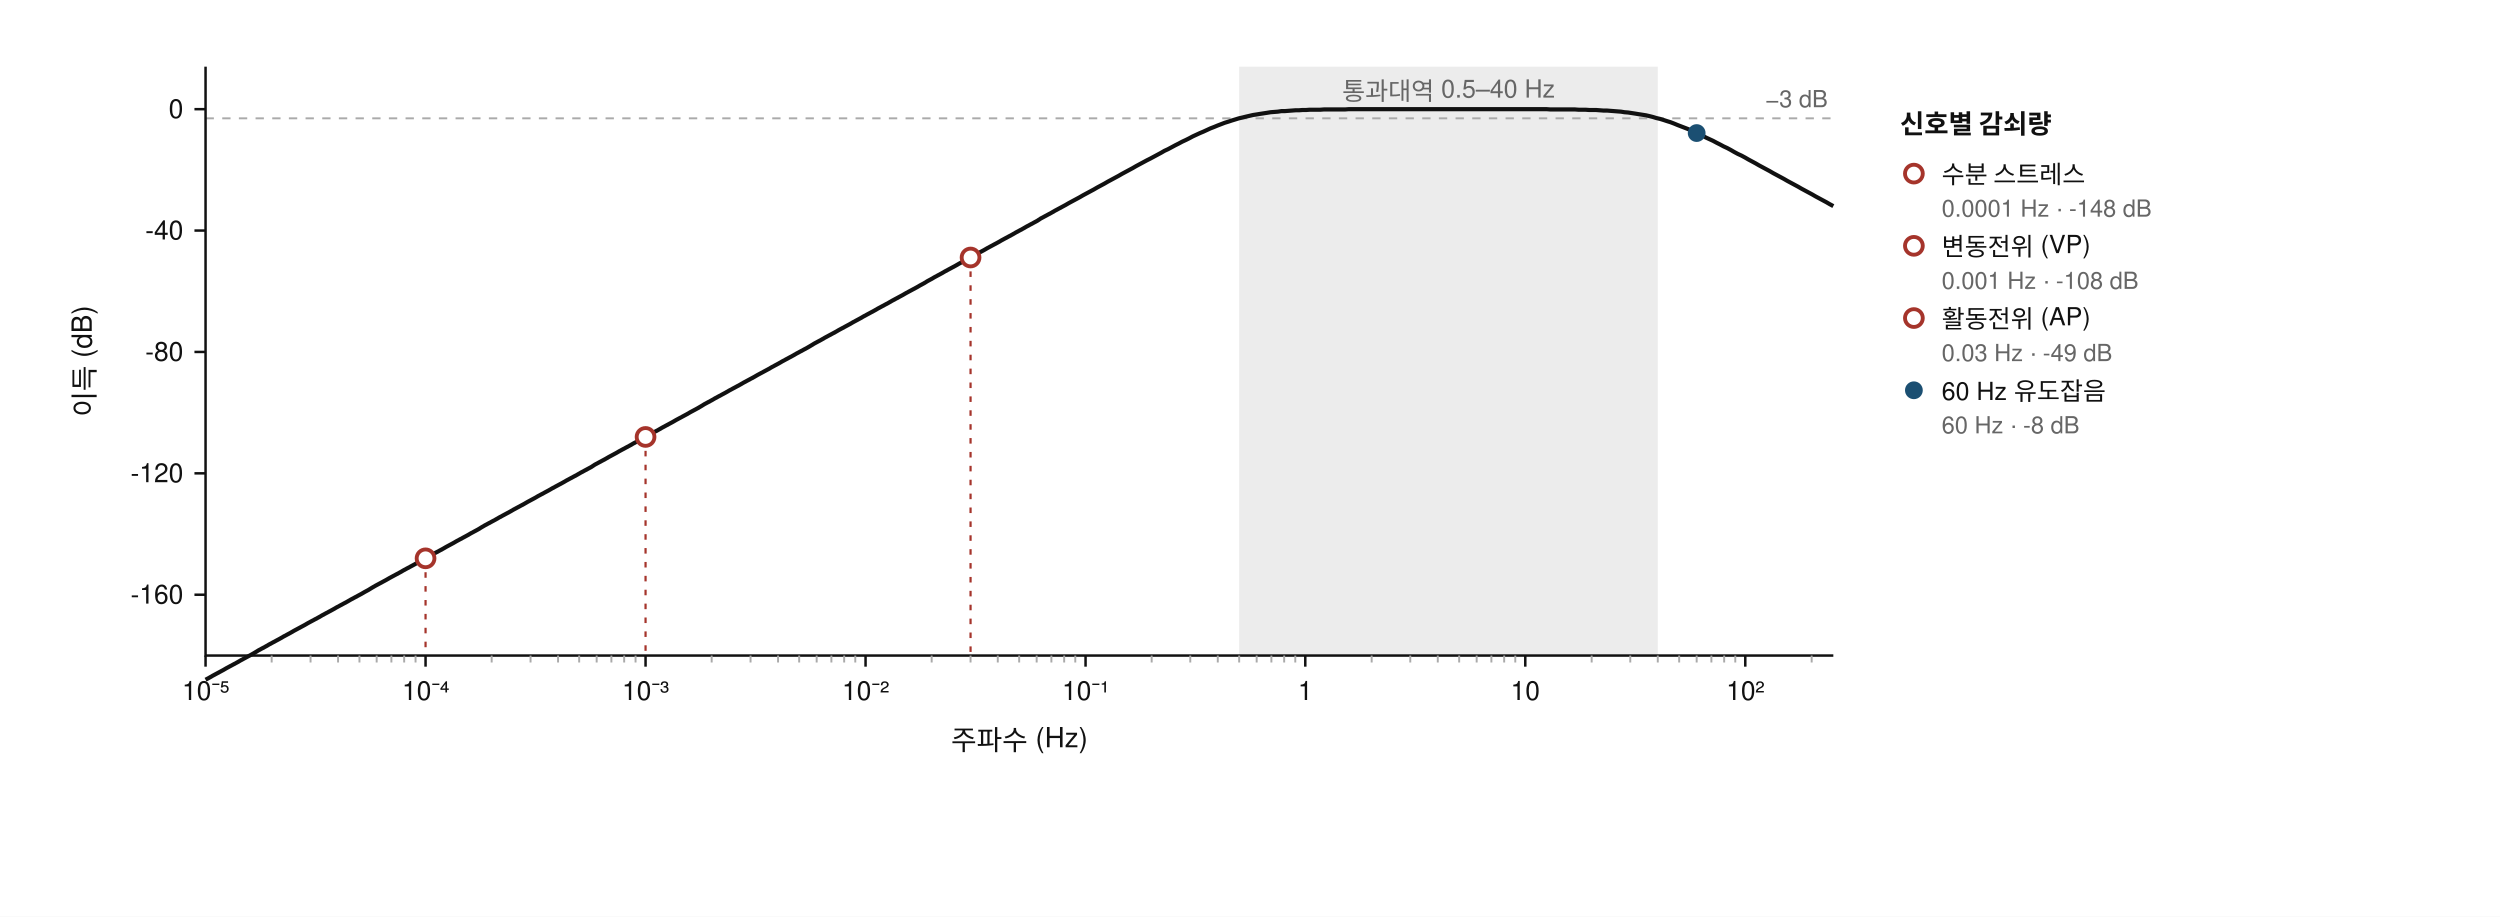
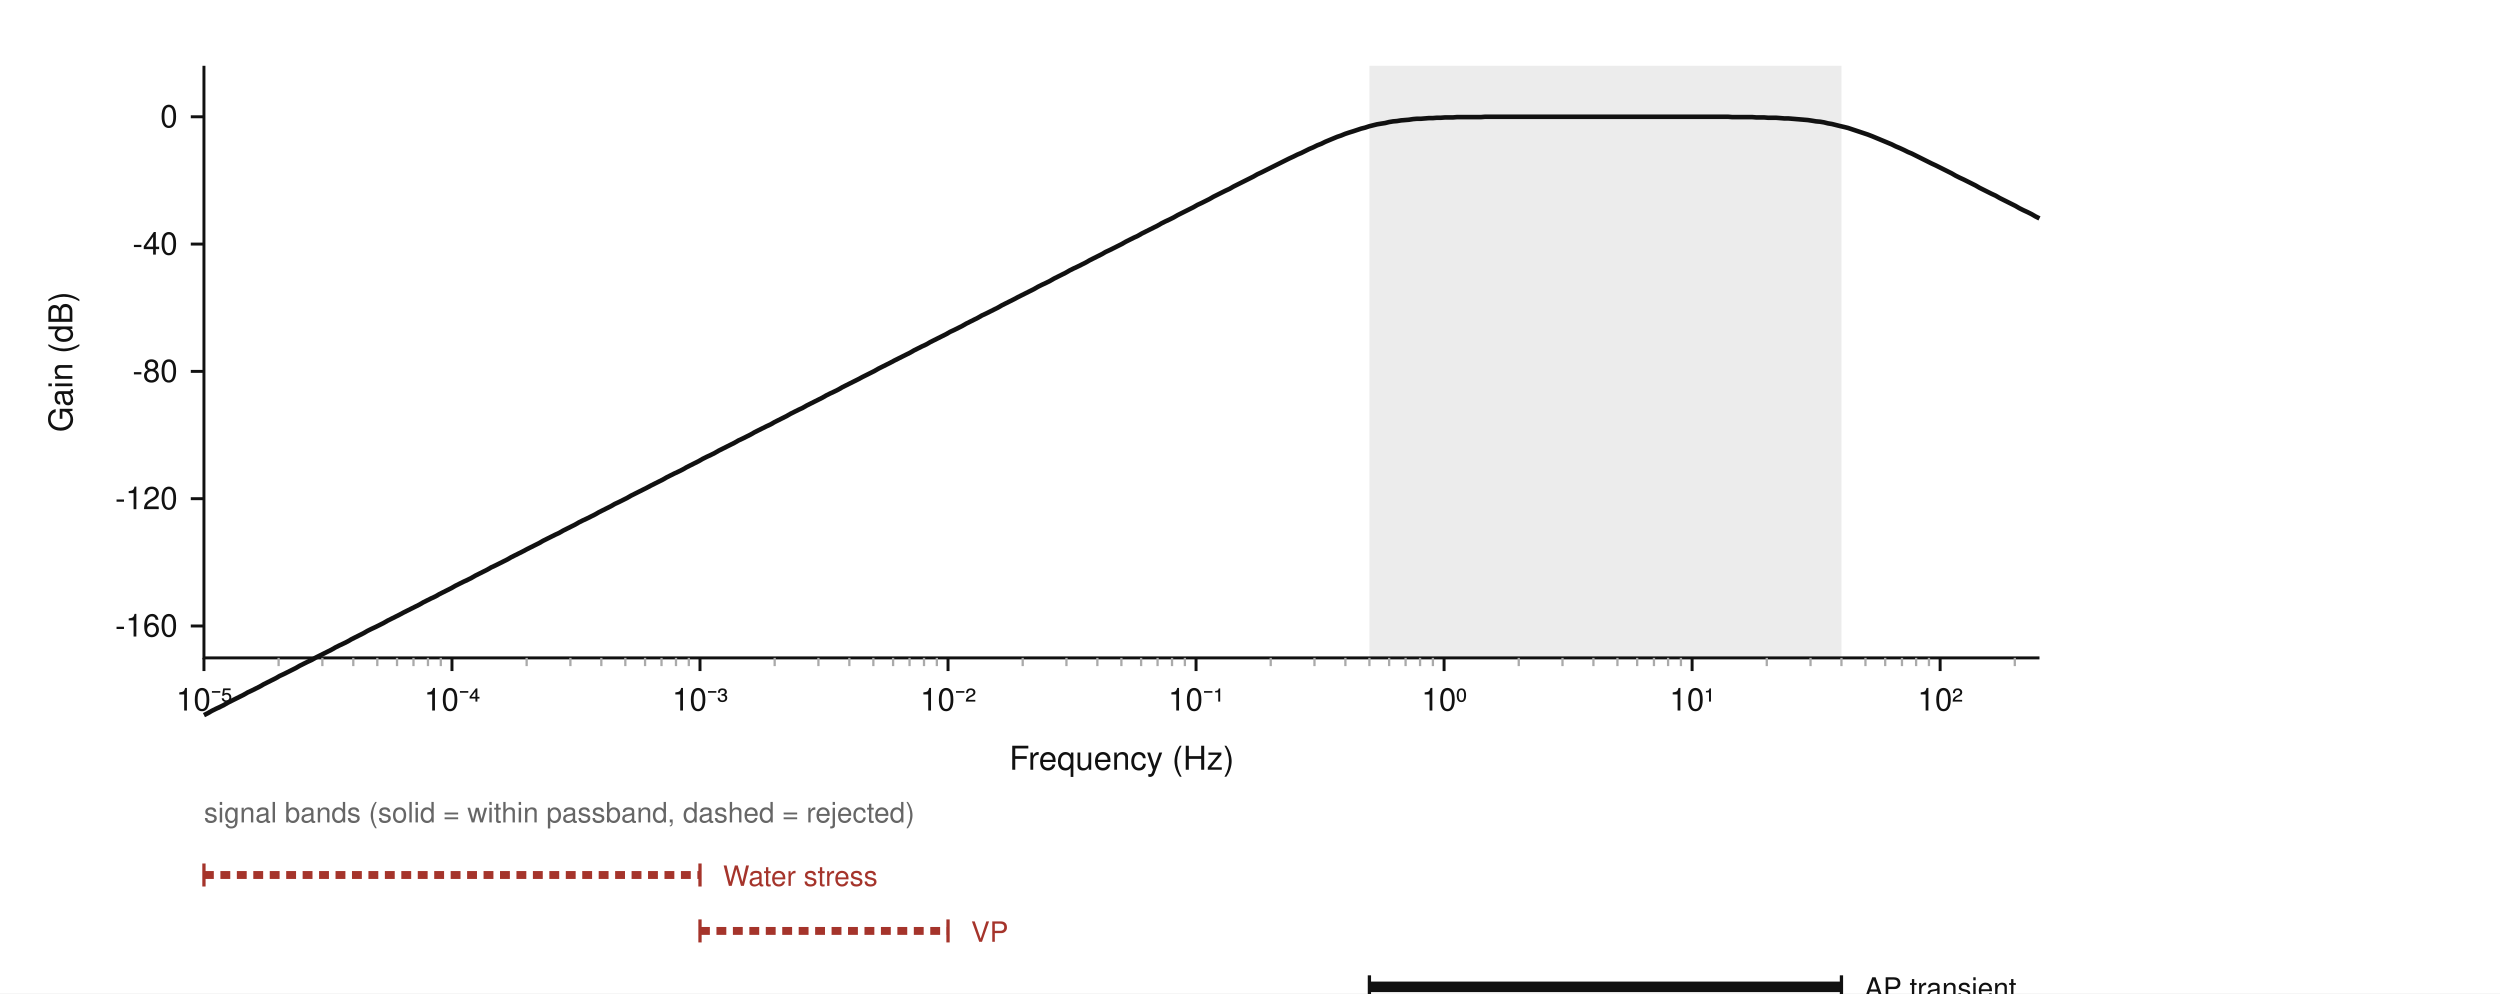
- <svg xmlns="http://www.w3.org/2000/svg" viewBox="0 0 900 330" role="img" aria-label="AD8232 아날로그 필터의 주파수 응답">
-   <rect x="0" y="0" width="900" height="330" fill="#ffffff" />
+ <svg xmlns="http://www.w3.org/2000/svg" viewBox="0 0 760 302" role="img" aria-label="AD8232 filter response and plant signal bands">
+   <rect x="0" y="0" width="760" height="302" fill="#ffffff" />
  <g font-family="'Helvetica Neue',Helvetica,Arial,'Malgun Gothic',sans-serif" fill="#111111">
-     <rect x="446.1" y="24" width="150.7" height="212" fill="#ececec" />
-     <text x="521.5" y="36" font-size="9" fill="#666666" text-anchor="middle">통과대역 0.5–40 Hz</text>
-     <line x1="74" y1="42.6" x2="660" y2="42.6" stroke="#aaaaaa" stroke-width="0.7" stroke-dasharray="3 3" />
-     <text x="658" y="38.6" font-size="8.5" fill="#666666" text-anchor="end">−3 dB</text>
-     <polyline points="74.0,244.7 75.3,244.0 76.5,243.3 77.8,242.6 79.1,241.9 80.4,241.2 81.6,240.5 82.9,239.8 84.2,239.1 85.5,238.4 86.7,237.7 88.0,237.0 89.3,236.3 90.6,235.6 91.8,234.9 93.1,234.1 94.4,233.4 95.7,232.7 96.9,232.0 98.2,231.3 99.5,230.6 100.8,229.9 102.0,229.2 103.3,228.5 104.6,227.8 105.8,227.1 107.1,226.4 108.4,225.7 109.7,225.0 110.9,224.3 112.2,223.6 113.5,222.9 114.8,222.2 116.0,221.5 117.3,220.8 118.6,220.1 119.9,219.4 121.1,218.7 122.4,218.0 123.7,217.3 125.0,216.6 126.2,215.9 127.5,215.2 128.8,214.5 130.1,213.8 131.3,213.1 132.6,212.4 133.9,211.6 135.1,210.9 136.4,210.2 137.7,209.5 139.0,208.8 140.2,208.1 141.5,207.4 142.8,206.7 144.1,206.0 145.3,205.3 146.6,204.6 147.9,203.9 149.2,203.2 150.4,202.5 151.7,201.8 153.0,201.1 154.3,200.4 155.5,199.7 156.8,199.0 158.1,198.3 159.4,197.6 160.6,196.9 161.9,196.2 163.2,195.5 164.4,194.8 165.7,194.1 167.0,193.4 168.3,192.7 169.5,192.0 170.8,191.3 172.1,190.6 173.4,189.8 174.6,189.1 175.9,188.4 177.2,187.7 178.5,187.0 179.7,186.3 181.0,185.6 182.3,184.9 183.6,184.2 184.8,183.5 186.1,182.8 187.4,182.1 188.7,181.4 189.9,180.7 191.2,180.0 192.5,179.3 193.7,178.6 195.0,177.9 196.3,177.2 197.6,176.5 198.8,175.8 200.1,175.1 201.4,174.4 202.7,173.7 203.9,173.0 205.2,172.3 206.5,171.6 207.8,170.9 209.0,170.2 210.3,169.5 211.6,168.8 212.9,168.1 214.1,167.3 215.4,166.6 216.7,165.9 218.0,165.2 219.2,164.5 220.5,163.8 221.8,163.1 223.0,162.4 224.3,161.7 225.6,161.0 226.9,160.3 228.1,159.6 229.4,158.9 230.7,158.2 232.0,157.5 233.2,156.8 234.5,156.1 235.8,155.4 237.1,154.7 238.3,154.0 239.6,153.3 240.9,152.6 242.2,151.9 243.4,151.2 244.7,150.5 246.0,149.8 247.3,149.1 248.5,148.4 249.8,147.7 251.1,147.0 252.3,146.3 253.6,145.5 254.9,144.8 256.2,144.1 257.4,143.4 258.7,142.7 260.0,142.0 261.3,141.3 262.5,140.6 263.8,139.9 265.1,139.2 266.4,138.5 267.6,137.8 268.9,137.1 270.2,136.4 271.5,135.7 272.7,135.0 274.0,134.3 275.3,133.6 276.6,132.9 277.8,132.2 279.1,131.5 280.4,130.8 281.6,130.1 282.9,129.4 284.2,128.7 285.5,128.0 286.7,127.3 288.0,126.6 289.3,125.9 290.6,125.2 291.8,124.5 293.1,123.7 294.4,123.0 295.7,122.3 296.9,121.6 298.2,120.9 299.5,120.2 300.8,119.5 302.0,118.8 303.3,118.1 304.6,117.4 305.9,116.7 307.1,116.0 308.4,115.3 309.7,114.6 310.9,113.9 312.2,113.2 313.5,112.5 314.8,111.8 316.0,111.1 317.3,110.4 318.6,109.7 319.9,109.0 321.1,108.3 322.4,107.6 323.7,106.9 325.0,106.2 326.2,105.5 327.5,104.8 328.8,104.1 330.1,103.4 331.3,102.7 332.6,102.0 333.9,101.2 335.2,100.5 336.4,99.8 337.7,99.1 339.0,98.4 340.2,97.7 341.5,97.0 342.8,96.3 344.1,95.6 345.3,94.9 346.6,94.2 347.9,93.5 349.2,92.8 350.4,92.1 351.7,91.4 353.0,90.7 354.3,90.0 355.5,89.3 356.8,88.6 358.1,87.9 359.4,87.2 360.6,86.5 361.9,85.8 363.2,85.1 364.5,84.4 365.7,83.7 367.0,83.0 368.3,82.3 369.5,81.6 370.8,80.9 372.1,80.2 373.4,79.5 374.6,78.7 375.9,78.0 377.2,77.3 378.5,76.6 379.7,75.9 381.0,75.2 382.3,74.5 383.6,73.8 384.8,73.1 386.1,72.4 387.4,71.7 388.7,71.0 389.9,70.3 391.2,69.6 392.5,68.9 393.8,68.2 395.0,67.5 396.3,66.8 397.6,66.1 398.8,65.4 400.1,64.7 401.4,64.0 402.7,63.3 403.9,62.6 405.2,61.9 406.5,61.2 407.8,60.5 409.0,59.8 410.3,59.1 411.6,58.4 412.9,57.7 414.1,57.1 415.4,56.4 416.7,55.7 418.0,55.0 419.2,54.3 420.5,53.7 421.8,53.0 423.1,52.3 424.3,51.7 425.6,51.0 426.9,50.4 428.1,49.8 429.4,49.1 430.7,48.5 432.0,47.9 433.2,47.4 434.5,46.8 435.8,46.2 437.1,45.7 438.3,45.2 439.6,44.7 440.9,44.2 442.2,43.8 443.4,43.4 444.7,43.0 446.0,42.6 447.3,42.3 448.5,42.0 449.8,41.7 451.1,41.4 452.4,41.2 453.6,41.0 454.9,40.8 456.2,40.6 457.4,40.4 458.7,40.3 460.0,40.2 461.3,40.0 462.5,40.0 463.8,39.9 465.1,39.8 466.4,39.7 467.6,39.7 468.9,39.6 470.2,39.6 471.5,39.5 472.7,39.5 474.0,39.5 475.3,39.5 476.6,39.4 477.8,39.4 479.1,39.4 480.4,39.4 481.7,39.4 482.9,39.4 484.2,39.4 485.5,39.3 486.7,39.3 488.0,39.3 489.3,39.3 490.6,39.3 491.8,39.3 493.1,39.3 494.4,39.3 495.7,39.3 496.9,39.3 498.2,39.3 499.5,39.3 500.8,39.3 502.0,39.3 503.3,39.3 504.6,39.3 505.9,39.3 507.1,39.3 508.4,39.3 509.7,39.3 511.0,39.3 512.2,39.3 513.5,39.3 514.8,39.3 516.0,39.3 517.3,39.3 518.6,39.3 519.9,39.3 521.1,39.3 522.4,39.3 523.7,39.3 525.0,39.3 526.2,39.3 527.5,39.3 528.8,39.3 530.1,39.3 531.3,39.3 532.6,39.3 533.9,39.3 535.2,39.3 536.4,39.3 537.7,39.3 539.0,39.3 540.3,39.3 541.5,39.3 542.8,39.3 544.1,39.3 545.3,39.3 546.6,39.3 547.9,39.3 549.2,39.3 550.4,39.3 551.7,39.3 553.0,39.3 554.3,39.3 555.5,39.3 556.8,39.3 558.1,39.4 559.4,39.4 560.6,39.4 561.9,39.4 563.2,39.4 564.5,39.4 565.7,39.4 567.0,39.4 568.3,39.5 569.6,39.5 570.8,39.5 572.1,39.6 573.4,39.6 574.6,39.6 575.9,39.7 577.2,39.8 578.5,39.8 579.7,39.9 581.0,40.0 582.3,40.1 583.6,40.2 584.8,40.4 586.1,40.5 587.4,40.7 588.7,40.9 589.9,41.1 591.2,41.3 592.5,41.5 593.8,41.8 595.0,42.1 596.3,42.5 597.6,42.8 598.9,43.2 600.1,43.6 601.4,44.0 602.7,44.5 603.9,45.0 605.2,45.5 606.5,46.0 607.8,46.5 609.0,47.1 610.3,47.7 611.6,48.2 612.9,48.8 614.1,49.5 615.4,50.1 616.7,50.7 618.0,51.4 619.2,52.0 620.5,52.7 621.8,53.3 623.1,54.0 624.3,54.7 625.6,55.4 626.9,56.0 628.2,56.7 629.4,57.4 630.7,58.1 632.0,58.8 633.2,59.5 634.5,60.2 635.8,60.9 637.1,61.6 638.3,62.3 639.6,63.0 640.9,63.7 642.2,64.4 643.4,65.1 644.7,65.8 646.0,66.5 647.3,67.2 648.5,67.9 649.8,68.6 651.1,69.3 652.4,70.0 653.6,70.7 654.9,71.4 656.2,72.1 657.5,72.8 658.7,73.5 660.0,74.2" fill="none" stroke="#111111" stroke-width="1.5" />
-     <line x1="153.2" y1="201.0" x2="153.2" y2="236" stroke="#a5342b" stroke-width="0.8" stroke-dasharray="2 3" />
-     <circle cx="153.2" cy="201.0" r="3.2" fill="#fff" stroke="#a5342b" stroke-width="1.4" />
-     <line x1="232.4" y1="157.3" x2="232.4" y2="236" stroke="#a5342b" stroke-width="0.8" stroke-dasharray="2 3" />
-     <circle cx="232.4" cy="157.3" r="3.2" fill="#fff" stroke="#a5342b" stroke-width="1.4" />
-     <line x1="349.4" y1="92.7" x2="349.4" y2="236" stroke="#a5342b" stroke-width="0.8" stroke-dasharray="2 3" />
-     <circle cx="349.4" cy="92.7" r="3.2" fill="#fff" stroke="#a5342b" stroke-width="1.4" />
-     <circle cx="610.8" cy="47.9" r="3.2" fill="#1b4f72" />
-     <path d="M74,24 L74,236 L660,236" fill="none" stroke="#111111" stroke-width="0.9" />
-     <line x1="74.0" y1="236" x2="74.0" y2="240" stroke="#111111" stroke-width="0.9" />
-     <text x="74.0" y="252" font-size="9.5" fill="#111111" text-anchor="middle">10⁻⁵</text>
-     <line x1="153.2" y1="236" x2="153.2" y2="240" stroke="#111111" stroke-width="0.9" />
-     <text x="153.2" y="252" font-size="9.5" fill="#111111" text-anchor="middle">10⁻⁴</text>
-     <line x1="232.4" y1="236" x2="232.4" y2="240" stroke="#111111" stroke-width="0.9" />
-     <text x="232.4" y="252" font-size="9.5" fill="#111111" text-anchor="middle">10⁻³</text>
-     <line x1="311.6" y1="236" x2="311.6" y2="240" stroke="#111111" stroke-width="0.9" />
-     <text x="311.6" y="252" font-size="9.5" fill="#111111" text-anchor="middle">10⁻²</text>
-     <line x1="390.8" y1="236" x2="390.8" y2="240" stroke="#111111" stroke-width="0.9" />
-     <text x="390.8" y="252" font-size="9.5" fill="#111111" text-anchor="middle">10⁻¹</text>
-     <line x1="469.9" y1="236" x2="469.9" y2="240" stroke="#111111" stroke-width="0.9" />
-     <text x="469.9" y="252" font-size="9.5" fill="#111111" text-anchor="middle">1</text>
-     <line x1="549.1" y1="236" x2="549.1" y2="240" stroke="#111111" stroke-width="0.9" />
-     <text x="549.1" y="252" font-size="9.5" fill="#111111" text-anchor="middle">10</text>
-     <line x1="628.3" y1="236" x2="628.3" y2="240" stroke="#111111" stroke-width="0.9" />
-     <text x="628.3" y="252" font-size="9.5" fill="#111111" text-anchor="middle">10²</text>
-     <line x1="97.8" y1="236" x2="97.8" y2="238.5" stroke="#aaaaaa" stroke-width="0.7" />
-     <line x1="111.8" y1="236" x2="111.8" y2="238.5" stroke="#aaaaaa" stroke-width="0.7" />
-     <line x1="121.7" y1="236" x2="121.7" y2="238.5" stroke="#aaaaaa" stroke-width="0.7" />
-     <line x1="129.4" y1="236" x2="129.4" y2="238.5" stroke="#aaaaaa" stroke-width="0.7" />
-     <line x1="135.6" y1="236" x2="135.6" y2="238.5" stroke="#aaaaaa" stroke-width="0.7" />
-     <line x1="140.9" y1="236" x2="140.9" y2="238.5" stroke="#aaaaaa" stroke-width="0.7" />
-     <line x1="145.5" y1="236" x2="145.5" y2="238.5" stroke="#aaaaaa" stroke-width="0.7" />
-     <line x1="149.6" y1="236" x2="149.6" y2="238.5" stroke="#aaaaaa" stroke-width="0.7" />
-     <line x1="177.0" y1="236" x2="177.0" y2="238.5" stroke="#aaaaaa" stroke-width="0.7" />
-     <line x1="191.0" y1="236" x2="191.0" y2="238.5" stroke="#aaaaaa" stroke-width="0.7" />
-     <line x1="200.9" y1="236" x2="200.9" y2="238.5" stroke="#aaaaaa" stroke-width="0.7" />
-     <line x1="208.5" y1="236" x2="208.5" y2="238.5" stroke="#aaaaaa" stroke-width="0.7" />
-     <line x1="214.8" y1="236" x2="214.8" y2="238.5" stroke="#aaaaaa" stroke-width="0.7" />
-     <line x1="220.1" y1="236" x2="220.1" y2="238.5" stroke="#aaaaaa" stroke-width="0.7" />
-     <line x1="224.7" y1="236" x2="224.7" y2="238.5" stroke="#aaaaaa" stroke-width="0.7" />
-     <line x1="228.8" y1="236" x2="228.8" y2="238.5" stroke="#aaaaaa" stroke-width="0.7" />
-     <line x1="256.2" y1="236" x2="256.2" y2="238.5" stroke="#aaaaaa" stroke-width="0.7" />
-     <line x1="270.2" y1="236" x2="270.2" y2="238.5" stroke="#aaaaaa" stroke-width="0.7" />
-     <line x1="280.1" y1="236" x2="280.1" y2="238.5" stroke="#aaaaaa" stroke-width="0.7" />
-     <line x1="287.7" y1="236" x2="287.7" y2="238.5" stroke="#aaaaaa" stroke-width="0.7" />
-     <line x1="294.0" y1="236" x2="294.0" y2="238.5" stroke="#aaaaaa" stroke-width="0.7" />
-     <line x1="299.3" y1="236" x2="299.3" y2="238.5" stroke="#aaaaaa" stroke-width="0.7" />
-     <line x1="303.9" y1="236" x2="303.9" y2="238.5" stroke="#aaaaaa" stroke-width="0.7" />
-     <line x1="307.9" y1="236" x2="307.9" y2="238.5" stroke="#aaaaaa" stroke-width="0.7" />
-     <line x1="335.4" y1="236" x2="335.4" y2="238.5" stroke="#aaaaaa" stroke-width="0.7" />
-     <line x1="349.4" y1="236" x2="349.4" y2="238.5" stroke="#aaaaaa" stroke-width="0.7" />
-     <line x1="359.2" y1="236" x2="359.2" y2="238.5" stroke="#aaaaaa" stroke-width="0.7" />
-     <line x1="366.9" y1="236" x2="366.9" y2="238.5" stroke="#aaaaaa" stroke-width="0.7" />
-     <line x1="373.2" y1="236" x2="373.2" y2="238.5" stroke="#aaaaaa" stroke-width="0.7" />
-     <line x1="378.5" y1="236" x2="378.5" y2="238.5" stroke="#aaaaaa" stroke-width="0.7" />
-     <line x1="383.1" y1="236" x2="383.1" y2="238.5" stroke="#aaaaaa" stroke-width="0.7" />
-     <line x1="387.1" y1="236" x2="387.1" y2="238.5" stroke="#aaaaaa" stroke-width="0.7" />
-     <line x1="414.6" y1="236" x2="414.6" y2="238.5" stroke="#aaaaaa" stroke-width="0.7" />
-     <line x1="428.5" y1="236" x2="428.5" y2="238.5" stroke="#aaaaaa" stroke-width="0.7" />
-     <line x1="438.4" y1="236" x2="438.4" y2="238.5" stroke="#aaaaaa" stroke-width="0.7" />
-     <line x1="446.1" y1="236" x2="446.1" y2="238.5" stroke="#aaaaaa" stroke-width="0.7" />
-     <line x1="452.4" y1="236" x2="452.4" y2="238.5" stroke="#aaaaaa" stroke-width="0.7" />
-     <line x1="457.7" y1="236" x2="457.7" y2="238.5" stroke="#aaaaaa" stroke-width="0.7" />
-     <line x1="462.3" y1="236" x2="462.3" y2="238.5" stroke="#aaaaaa" stroke-width="0.7" />
-     <line x1="466.3" y1="236" x2="466.3" y2="238.5" stroke="#aaaaaa" stroke-width="0.7" />
-     <line x1="493.8" y1="236" x2="493.8" y2="238.5" stroke="#aaaaaa" stroke-width="0.7" />
-     <line x1="507.7" y1="236" x2="507.7" y2="238.5" stroke="#aaaaaa" stroke-width="0.7" />
-     <line x1="517.6" y1="236" x2="517.6" y2="238.5" stroke="#aaaaaa" stroke-width="0.7" />
-     <line x1="525.3" y1="236" x2="525.3" y2="238.5" stroke="#aaaaaa" stroke-width="0.7" />
-     <line x1="531.6" y1="236" x2="531.6" y2="238.5" stroke="#aaaaaa" stroke-width="0.7" />
-     <line x1="536.9" y1="236" x2="536.9" y2="238.5" stroke="#aaaaaa" stroke-width="0.7" />
-     <line x1="541.5" y1="236" x2="541.5" y2="238.5" stroke="#aaaaaa" stroke-width="0.7" />
-     <line x1="545.5" y1="236" x2="545.5" y2="238.5" stroke="#aaaaaa" stroke-width="0.7" />
-     <line x1="573.0" y1="236" x2="573.0" y2="238.5" stroke="#aaaaaa" stroke-width="0.7" />
-     <line x1="586.9" y1="236" x2="586.9" y2="238.5" stroke="#aaaaaa" stroke-width="0.7" />
-     <line x1="596.8" y1="236" x2="596.8" y2="238.5" stroke="#aaaaaa" stroke-width="0.7" />
-     <line x1="604.5" y1="236" x2="604.5" y2="238.5" stroke="#aaaaaa" stroke-width="0.7" />
-     <line x1="610.8" y1="236" x2="610.8" y2="238.5" stroke="#aaaaaa" stroke-width="0.7" />
-     <line x1="616.1" y1="236" x2="616.1" y2="238.5" stroke="#aaaaaa" stroke-width="0.7" />
-     <line x1="620.7" y1="236" x2="620.7" y2="238.5" stroke="#aaaaaa" stroke-width="0.7" />
-     <line x1="624.7" y1="236" x2="624.7" y2="238.5" stroke="#aaaaaa" stroke-width="0.7" />
-     <line x1="652.2" y1="236" x2="652.2" y2="238.5" stroke="#aaaaaa" stroke-width="0.7" />
-     <line x1="70" y1="39.3" x2="74" y2="39.3" stroke="#111111" stroke-width="0.9" />
-     <text x="66" y="42.5" font-size="9.5" fill="#111111" text-anchor="end">0</text>
-     <line x1="70" y1="83.0" x2="74" y2="83.0" stroke="#111111" stroke-width="0.9" />
-     <text x="66" y="86.2" font-size="9.5" fill="#111111" text-anchor="end">-40</text>
-     <line x1="70" y1="126.7" x2="74" y2="126.7" stroke="#111111" stroke-width="0.9" />
-     <text x="66" y="129.9" font-size="9.5" fill="#111111" text-anchor="end">-80</text>
-     <line x1="70" y1="170.4" x2="74" y2="170.4" stroke="#111111" stroke-width="0.9" />
-     <text x="66" y="173.6" font-size="9.5" fill="#111111" text-anchor="end">-120</text>
-     <line x1="70" y1="214.1" x2="74" y2="214.1" stroke="#111111" stroke-width="0.9" />
-     <text x="66" y="217.3" font-size="9.5" fill="#111111" text-anchor="end">-160</text>
-     <text x="367.0" y="270" font-size="10" fill="#111111" text-anchor="middle">주파수 (Hz)</text>
-     <text x="34" y="130.0" font-size="10" fill="#111111" text-anchor="middle" transform="rotate(-90 34 130.0)">이득 (dB)</text>
-     <text x="684" y="48" font-size="9.5" font-weight="700">신호별 감쇠량</text>
-     <circle cx="689" cy="62.5" r="3.2" fill="#fff" stroke="#a5342b" stroke-width="1.4" />
-     <text x="699" y="66" font-size="9">수분 스트레스</text>
-     <text x="699" y="78" font-size="8.5" fill="#666666">0.0001 Hz  ·  -148 dB</text>
-     <circle cx="689" cy="88.5" r="3.2" fill="#fff" stroke="#a5342b" stroke-width="1.4" />
-     <text x="699" y="92" font-size="9">변동전위 (VP)</text>
-     <text x="699" y="104" font-size="8.5" fill="#666666">0.001 Hz  ·  -108 dB</text>
-     <circle cx="689" cy="114.5" r="3.2" fill="#fff" stroke="#a5342b" stroke-width="1.4" />
-     <text x="699" y="118" font-size="9">활동전위 (AP)</text>
-     <text x="699" y="130" font-size="8.5" fill="#666666">0.03 Hz  ·  -49 dB</text>
-     <circle cx="689" cy="140.5" r="3.2" fill="#1b4f72" />
-     <text x="699" y="144" font-size="9">60 Hz 유도잡음</text>
-     <text x="699" y="156" font-size="8.5" fill="#666666">60 Hz  ·  -8 dB</text>
+     <rect x="416.3" y="20" width="143.5" height="180" fill="#ececec" />
+     <polyline points="62.0,217.4 63.2,216.8 64.4,216.1 65.6,215.5 66.9,214.9 68.1,214.3 69.3,213.6 70.5,213.0 71.7,212.4 72.9,211.8 74.1,211.2 75.3,210.5 76.6,209.9 77.8,209.3 79.0,208.7 80.2,208.0 81.4,207.4 82.6,206.8 83.8,206.2 85.0,205.5 86.3,204.9 87.5,204.3 88.7,203.7 89.9,203.1 91.1,202.4 92.3,201.8 93.5,201.2 94.8,200.6 96.0,199.9 97.2,199.3 98.4,198.7 99.6,198.1 100.8,197.5 102.0,196.8 103.2,196.2 104.5,195.6 105.7,195.0 106.9,194.3 108.1,193.7 109.3,193.1 110.5,192.5 111.7,191.8 112.9,191.2 114.2,190.6 115.4,190.0 116.6,189.4 117.8,188.7 119.0,188.1 120.2,187.5 121.4,186.9 122.7,186.2 123.9,185.6 125.1,185.0 126.3,184.4 127.5,183.8 128.7,183.1 129.9,182.5 131.1,181.9 132.4,181.3 133.6,180.6 134.8,180.0 136.0,179.4 137.2,178.8 138.4,178.1 139.6,177.5 140.8,176.9 142.1,176.3 143.3,175.7 144.5,175.0 145.7,174.4 146.9,173.8 148.1,173.2 149.3,172.5 150.6,171.9 151.8,171.3 153.0,170.7 154.2,170.1 155.4,169.4 156.6,168.8 157.8,168.2 159.0,167.6 160.3,166.9 161.5,166.3 162.7,165.7 163.9,165.1 165.1,164.4 166.3,163.8 167.5,163.2 168.7,162.6 170.0,162.0 171.2,161.3 172.4,160.7 173.6,160.1 174.8,159.5 176.0,158.8 177.2,158.2 178.5,157.6 179.7,157.0 180.9,156.4 182.1,155.7 183.3,155.1 184.5,154.5 185.7,153.9 186.9,153.2 188.2,152.6 189.4,152.0 190.6,151.4 191.8,150.7 193.0,150.1 194.2,149.5 195.4,148.9 196.6,148.3 197.9,147.6 199.1,147.0 200.3,146.4 201.5,145.8 202.7,145.1 203.9,144.5 205.1,143.9 206.4,143.3 207.6,142.7 208.8,142.0 210.0,141.4 211.2,140.8 212.4,140.2 213.6,139.5 214.8,138.9 216.1,138.3 217.3,137.7 218.5,137.0 219.7,136.4 220.9,135.8 222.1,135.2 223.3,134.6 224.5,133.9 225.8,133.3 227.0,132.7 228.2,132.1 229.4,131.4 230.6,130.8 231.8,130.2 233.0,129.6 234.3,129.0 235.5,128.3 236.7,127.7 237.9,127.1 239.1,126.5 240.3,125.8 241.5,125.2 242.7,124.6 244.0,124.0 245.2,123.3 246.4,122.7 247.6,122.1 248.8,121.5 250.0,120.9 251.2,120.2 252.4,119.6 253.7,119.0 254.9,118.4 256.1,117.7 257.3,117.1 258.5,116.5 259.7,115.9 260.9,115.3 262.2,114.6 263.4,114.0 264.6,113.4 265.8,112.8 267.0,112.1 268.2,111.5 269.4,110.9 270.6,110.3 271.9,109.6 273.1,109.0 274.3,108.4 275.5,107.8 276.7,107.2 277.9,106.5 279.1,105.9 280.3,105.3 281.6,104.7 282.8,104.0 284.0,103.4 285.2,102.8 286.4,102.2 287.6,101.6 288.8,100.9 290.1,100.3 291.3,99.7 292.5,99.1 293.7,98.4 294.9,97.8 296.1,97.2 297.3,96.6 298.5,95.9 299.8,95.3 301.0,94.7 302.2,94.1 303.4,93.5 304.6,92.8 305.8,92.2 307.0,91.6 308.2,91.0 309.5,90.3 310.7,89.7 311.9,89.1 313.1,88.5 314.3,87.9 315.5,87.2 316.7,86.6 318.0,86.0 319.2,85.4 320.4,84.7 321.6,84.1 322.8,83.5 324.0,82.9 325.2,82.2 326.4,81.6 327.7,81.0 328.9,80.4 330.1,79.8 331.3,79.1 332.5,78.5 333.7,77.9 334.9,77.3 336.1,76.6 337.4,76.0 338.6,75.4 339.8,74.8 341.0,74.2 342.2,73.5 343.4,72.9 344.6,72.3 345.9,71.7 347.1,71.0 348.3,70.4 349.5,69.8 350.7,69.2 351.9,68.6 353.1,67.9 354.3,67.3 355.6,66.7 356.8,66.1 358.0,65.4 359.2,64.8 360.4,64.2 361.6,63.6 362.8,63.0 364.0,62.3 365.3,61.7 366.5,61.1 367.7,60.5 368.9,59.8 370.1,59.2 371.3,58.6 372.5,58.0 373.8,57.4 375.0,56.7 376.2,56.1 377.4,55.5 378.6,54.9 379.8,54.3 381.0,53.7 382.2,53.0 383.5,52.4 384.7,51.8 385.9,51.2 387.1,50.6 388.3,50.0 389.5,49.4 390.7,48.8 391.9,48.2 393.2,47.6 394.4,47.0 395.6,46.5 396.8,45.9 398.0,45.3 399.2,44.8 400.4,44.2 401.7,43.7 402.9,43.1 404.1,42.6 405.3,42.1 406.5,41.6 407.7,41.2 408.9,40.7 410.1,40.3 411.4,39.9 412.6,39.5 413.8,39.1 415.0,38.8 416.2,38.4 417.4,38.1 418.6,37.8 419.8,37.6 421.1,37.4 422.3,37.1 423.5,36.9 424.7,36.8 425.9,36.6 427.1,36.5 428.3,36.4 429.6,36.2 430.8,36.1 432.0,36.1 433.2,36.0 434.4,35.9 435.6,35.9 436.8,35.8 438.0,35.8 439.3,35.7 440.5,35.7 441.7,35.7 442.9,35.6 444.1,35.6 445.3,35.6 446.5,35.6 447.7,35.6 449.0,35.6 450.2,35.6 451.4,35.5 452.6,35.5 453.8,35.5 455.0,35.5 456.2,35.5 457.5,35.5 458.7,35.5 459.9,35.5 461.1,35.5 462.3,35.5 463.5,35.5 464.7,35.5 465.9,35.5 467.2,35.5 468.4,35.5 469.6,35.5 470.8,35.5 472.0,35.5 473.2,35.5 474.4,35.5 475.6,35.5 476.9,35.5 478.1,35.5 479.3,35.5 480.5,35.5 481.7,35.5 482.9,35.5 484.1,35.5 485.4,35.5 486.6,35.5 487.8,35.5 489.0,35.5 490.2,35.5 491.4,35.5 492.6,35.5 493.8,35.5 495.1,35.5 496.3,35.5 497.5,35.5 498.7,35.5 499.9,35.5 501.1,35.5 502.3,35.5 503.5,35.5 504.8,35.5 506.0,35.5 507.2,35.5 508.4,35.5 509.6,35.5 510.8,35.5 512.0,35.5 513.3,35.5 514.5,35.5 515.7,35.5 516.9,35.5 518.1,35.5 519.3,35.5 520.5,35.5 521.7,35.5 523.0,35.5 524.2,35.5 525.4,35.5 526.6,35.6 527.8,35.6 529.0,35.6 530.2,35.6 531.4,35.6 532.7,35.6 533.9,35.7 535.1,35.7 536.3,35.7 537.5,35.8 538.7,35.8 539.9,35.8 541.2,35.9 542.4,36.0 543.6,36.0 544.8,36.1 546.0,36.2 547.2,36.3 548.4,36.4 549.6,36.5 550.9,36.7 552.1,36.9 553.3,37.0 554.5,37.2 555.7,37.5 556.9,37.7 558.1,38.0 559.3,38.3 560.6,38.6 561.8,38.9 563.0,39.3 564.2,39.7 565.4,40.1 566.6,40.5 567.8,40.9 569.1,41.4 570.3,41.9 571.5,42.4 572.7,42.9 573.9,43.4 575.1,43.9 576.3,44.5 577.5,45.0 578.8,45.6 580.0,46.2 581.2,46.7 582.4,47.3 583.6,47.9 584.8,48.5 586.0,49.1 587.2,49.7 588.5,50.3 589.7,50.9 590.9,51.5 592.1,52.1 593.3,52.7 594.5,53.4 595.7,54.0 597.0,54.6 598.2,55.2 599.4,55.8 600.6,56.4 601.8,57.1 603.0,57.7 604.2,58.3 605.4,58.9 606.7,59.5 607.9,60.2 609.1,60.8 610.3,61.4 611.5,62.0 612.7,62.6 613.9,63.3 615.1,63.9 616.4,64.5 617.6,65.1 618.8,65.8 620.0,66.4" fill="none" stroke="#111111" stroke-width="1.4" />
+     <path d="M62,20 L62,200 L620,200" fill="none" stroke="#111111" stroke-width="0.9" />
+     <line x1="62.0" y1="200" x2="62.0" y2="204" stroke="#111111" stroke-width="0.9" />
+     <text x="62.0" y="216" font-size="9.5" fill="#111111" text-anchor="middle">10⁻⁵</text>
+     <line x1="137.4" y1="200" x2="137.4" y2="204" stroke="#111111" stroke-width="0.9" />
+     <text x="137.4" y="216" font-size="9.5" fill="#111111" text-anchor="middle">10⁻⁴</text>
+     <line x1="212.8" y1="200" x2="212.8" y2="204" stroke="#111111" stroke-width="0.9" />
+     <text x="212.8" y="216" font-size="9.5" fill="#111111" text-anchor="middle">10⁻³</text>
+     <line x1="288.2" y1="200" x2="288.2" y2="204" stroke="#111111" stroke-width="0.9" />
+     <text x="288.2" y="216" font-size="9.5" fill="#111111" text-anchor="middle">10⁻²</text>
+     <line x1="363.6" y1="200" x2="363.6" y2="204" stroke="#111111" stroke-width="0.9" />
+     <text x="363.6" y="216" font-size="9.5" fill="#111111" text-anchor="middle">10⁻¹</text>
+     <line x1="439.0" y1="200" x2="439.0" y2="204" stroke="#111111" stroke-width="0.9" />
+     <text x="439.0" y="216" font-size="9.5" fill="#111111" text-anchor="middle">10⁰</text>
+     <line x1="514.4" y1="200" x2="514.4" y2="204" stroke="#111111" stroke-width="0.9" />
+     <text x="514.4" y="216" font-size="9.5" fill="#111111" text-anchor="middle">10¹</text>
+     <line x1="589.8" y1="200" x2="589.8" y2="204" stroke="#111111" stroke-width="0.9" />
+     <text x="589.8" y="216" font-size="9.5" fill="#111111" text-anchor="middle">10²</text>
+     <line x1="84.7" y1="200" x2="84.7" y2="202.5" stroke="#aaaaaa" stroke-width="0.7" />
+     <line x1="98.0" y1="200" x2="98.0" y2="202.5" stroke="#aaaaaa" stroke-width="0.7" />
+     <line x1="107.4" y1="200" x2="107.4" y2="202.5" stroke="#aaaaaa" stroke-width="0.7" />
+     <line x1="114.7" y1="200" x2="114.7" y2="202.5" stroke="#aaaaaa" stroke-width="0.7" />
+     <line x1="120.7" y1="200" x2="120.7" y2="202.5" stroke="#aaaaaa" stroke-width="0.7" />
+     <line x1="125.7" y1="200" x2="125.7" y2="202.5" stroke="#aaaaaa" stroke-width="0.7" />
+     <line x1="130.1" y1="200" x2="130.1" y2="202.5" stroke="#aaaaaa" stroke-width="0.7" />
+     <line x1="134.0" y1="200" x2="134.0" y2="202.5" stroke="#aaaaaa" stroke-width="0.7" />
+     <line x1="160.1" y1="200" x2="160.1" y2="202.5" stroke="#aaaaaa" stroke-width="0.7" />
+     <line x1="173.4" y1="200" x2="173.4" y2="202.5" stroke="#aaaaaa" stroke-width="0.7" />
+     <line x1="182.8" y1="200" x2="182.8" y2="202.5" stroke="#aaaaaa" stroke-width="0.7" />
+     <line x1="190.1" y1="200" x2="190.1" y2="202.5" stroke="#aaaaaa" stroke-width="0.7" />
+     <line x1="196.1" y1="200" x2="196.1" y2="202.5" stroke="#aaaaaa" stroke-width="0.7" />
+     <line x1="201.1" y1="200" x2="201.1" y2="202.5" stroke="#aaaaaa" stroke-width="0.7" />
+     <line x1="205.5" y1="200" x2="205.5" y2="202.5" stroke="#aaaaaa" stroke-width="0.7" />
+     <line x1="209.4" y1="200" x2="209.4" y2="202.5" stroke="#aaaaaa" stroke-width="0.7" />
+     <line x1="235.5" y1="200" x2="235.5" y2="202.5" stroke="#aaaaaa" stroke-width="0.7" />
+     <line x1="248.8" y1="200" x2="248.8" y2="202.5" stroke="#aaaaaa" stroke-width="0.7" />
+     <line x1="258.2" y1="200" x2="258.2" y2="202.5" stroke="#aaaaaa" stroke-width="0.7" />
+     <line x1="265.5" y1="200" x2="265.5" y2="202.5" stroke="#aaaaaa" stroke-width="0.7" />
+     <line x1="271.5" y1="200" x2="271.5" y2="202.5" stroke="#aaaaaa" stroke-width="0.7" />
+     <line x1="276.5" y1="200" x2="276.5" y2="202.5" stroke="#aaaaaa" stroke-width="0.7" />
+     <line x1="280.9" y1="200" x2="280.9" y2="202.5" stroke="#aaaaaa" stroke-width="0.7" />
+     <line x1="284.8" y1="200" x2="284.8" y2="202.5" stroke="#aaaaaa" stroke-width="0.7" />
+     <line x1="310.9" y1="200" x2="310.9" y2="202.5" stroke="#aaaaaa" stroke-width="0.7" />
+     <line x1="324.2" y1="200" x2="324.2" y2="202.5" stroke="#aaaaaa" stroke-width="0.7" />
+     <line x1="333.6" y1="200" x2="333.6" y2="202.5" stroke="#aaaaaa" stroke-width="0.7" />
+     <line x1="340.9" y1="200" x2="340.9" y2="202.5" stroke="#aaaaaa" stroke-width="0.7" />
+     <line x1="346.9" y1="200" x2="346.9" y2="202.5" stroke="#aaaaaa" stroke-width="0.7" />
+     <line x1="351.9" y1="200" x2="351.9" y2="202.5" stroke="#aaaaaa" stroke-width="0.7" />
+     <line x1="356.3" y1="200" x2="356.3" y2="202.5" stroke="#aaaaaa" stroke-width="0.7" />
+     <line x1="360.2" y1="200" x2="360.2" y2="202.5" stroke="#aaaaaa" stroke-width="0.7" />
+     <line x1="386.3" y1="200" x2="386.3" y2="202.5" stroke="#aaaaaa" stroke-width="0.7" />
+     <line x1="399.6" y1="200" x2="399.6" y2="202.5" stroke="#aaaaaa" stroke-width="0.7" />
+     <line x1="409.0" y1="200" x2="409.0" y2="202.5" stroke="#aaaaaa" stroke-width="0.7" />
+     <line x1="416.3" y1="200" x2="416.3" y2="202.5" stroke="#aaaaaa" stroke-width="0.7" />
+     <line x1="422.3" y1="200" x2="422.3" y2="202.5" stroke="#aaaaaa" stroke-width="0.7" />
+     <line x1="427.3" y1="200" x2="427.3" y2="202.5" stroke="#aaaaaa" stroke-width="0.7" />
+     <line x1="431.7" y1="200" x2="431.7" y2="202.5" stroke="#aaaaaa" stroke-width="0.7" />
+     <line x1="435.6" y1="200" x2="435.6" y2="202.5" stroke="#aaaaaa" stroke-width="0.7" />
+     <line x1="461.7" y1="200" x2="461.7" y2="202.5" stroke="#aaaaaa" stroke-width="0.7" />
+     <line x1="475.0" y1="200" x2="475.0" y2="202.5" stroke="#aaaaaa" stroke-width="0.7" />
+     <line x1="484.4" y1="200" x2="484.4" y2="202.5" stroke="#aaaaaa" stroke-width="0.7" />
+     <line x1="491.7" y1="200" x2="491.7" y2="202.5" stroke="#aaaaaa" stroke-width="0.7" />
+     <line x1="497.7" y1="200" x2="497.7" y2="202.5" stroke="#aaaaaa" stroke-width="0.7" />
+     <line x1="502.8" y1="200" x2="502.8" y2="202.5" stroke="#aaaaaa" stroke-width="0.7" />
+     <line x1="507.1" y1="200" x2="507.1" y2="202.5" stroke="#aaaaaa" stroke-width="0.7" />
+     <line x1="511.0" y1="200" x2="511.0" y2="202.5" stroke="#aaaaaa" stroke-width="0.7" />
+     <line x1="537.1" y1="200" x2="537.1" y2="202.5" stroke="#aaaaaa" stroke-width="0.7" />
+     <line x1="550.4" y1="200" x2="550.4" y2="202.5" stroke="#aaaaaa" stroke-width="0.7" />
+     <line x1="559.8" y1="200" x2="559.8" y2="202.5" stroke="#aaaaaa" stroke-width="0.7" />
+     <line x1="567.1" y1="200" x2="567.1" y2="202.5" stroke="#aaaaaa" stroke-width="0.7" />
+     <line x1="573.1" y1="200" x2="573.1" y2="202.5" stroke="#aaaaaa" stroke-width="0.7" />
+     <line x1="578.2" y1="200" x2="578.2" y2="202.5" stroke="#aaaaaa" stroke-width="0.7" />
+     <line x1="582.5" y1="200" x2="582.5" y2="202.5" stroke="#aaaaaa" stroke-width="0.7" />
+     <line x1="586.4" y1="200" x2="586.4" y2="202.5" stroke="#aaaaaa" stroke-width="0.7" />
+     <line x1="612.5" y1="200" x2="612.5" y2="202.5" stroke="#aaaaaa" stroke-width="0.7" />
+     <line x1="58" y1="35.5" x2="62" y2="35.5" stroke="#111111" stroke-width="0.9" />
+     <text x="54" y="38.7" font-size="9.5" fill="#111111" text-anchor="end">0</text>
+     <line x1="58" y1="74.2" x2="62" y2="74.2" stroke="#111111" stroke-width="0.9" />
+     <text x="54" y="77.4" font-size="9.5" fill="#111111" text-anchor="end">-40</text>
+     <line x1="58" y1="112.9" x2="62" y2="112.9" stroke="#111111" stroke-width="0.9" />
+     <text x="54" y="116.1" font-size="9.5" fill="#111111" text-anchor="end">-80</text>
+     <line x1="58" y1="151.6" x2="62" y2="151.6" stroke="#111111" stroke-width="0.9" />
+     <text x="54" y="154.8" font-size="9.5" fill="#111111" text-anchor="end">-120</text>
+     <line x1="58" y1="190.3" x2="62" y2="190.3" stroke="#111111" stroke-width="0.9" />
+     <text x="54" y="193.5" font-size="9.5" fill="#111111" text-anchor="end">-160</text>
+     <text x="341.0" y="234" font-size="10" fill="#111111" text-anchor="middle">Frequency (Hz)</text>
+     <text x="22" y="110.0" font-size="10" fill="#111111" text-anchor="middle" transform="rotate(-90 22 110.0)">Gain (dB)</text>
+     <line x1="62.0" y1="266.0" x2="212.8" y2="266.0" stroke="#a5342b" stroke-width="2.4" stroke-dasharray="3 2" />
+     <line x1="62.0" y1="262.5" x2="62.0" y2="269.5" stroke="#a5342b" stroke-width="1" />
+     <line x1="212.8" y1="262.5" x2="212.8" y2="269.5" stroke="#a5342b" stroke-width="1" />
+     <text x="219.8" y="269.3" font-size="8.5" fill="#a5342b">Water stress</text>
+     <line x1="212.8" y1="283.0" x2="288.2" y2="283.0" stroke="#a5342b" stroke-width="2.4" stroke-dasharray="3 2" />
+     <line x1="212.8" y1="279.5" x2="212.8" y2="286.5" stroke="#a5342b" stroke-width="1" />
+     <line x1="288.2" y1="279.5" x2="288.2" y2="286.5" stroke="#a5342b" stroke-width="1" />
+     <text x="295.2" y="286.3" font-size="8.5" fill="#a5342b">VP</text>
+     <line x1="416.3" y1="300.0" x2="559.8" y2="300.0" stroke="#111111" stroke-width="3.2" />
+     <line x1="416.3" y1="296.5" x2="416.3" y2="303.5" stroke="#111111" stroke-width="1" />
+     <line x1="559.8" y1="296.5" x2="559.8" y2="303.5" stroke="#111111" stroke-width="1" />
+     <text x="566.8" y="303.3" font-size="8.5" fill="#111111">AP transient</text>
+     <text x="62" y="250.0" font-size="8.5" fill="#666666">signal bands   (solid = within passband, dashed = rejected)</text>
  </g>
</svg>
